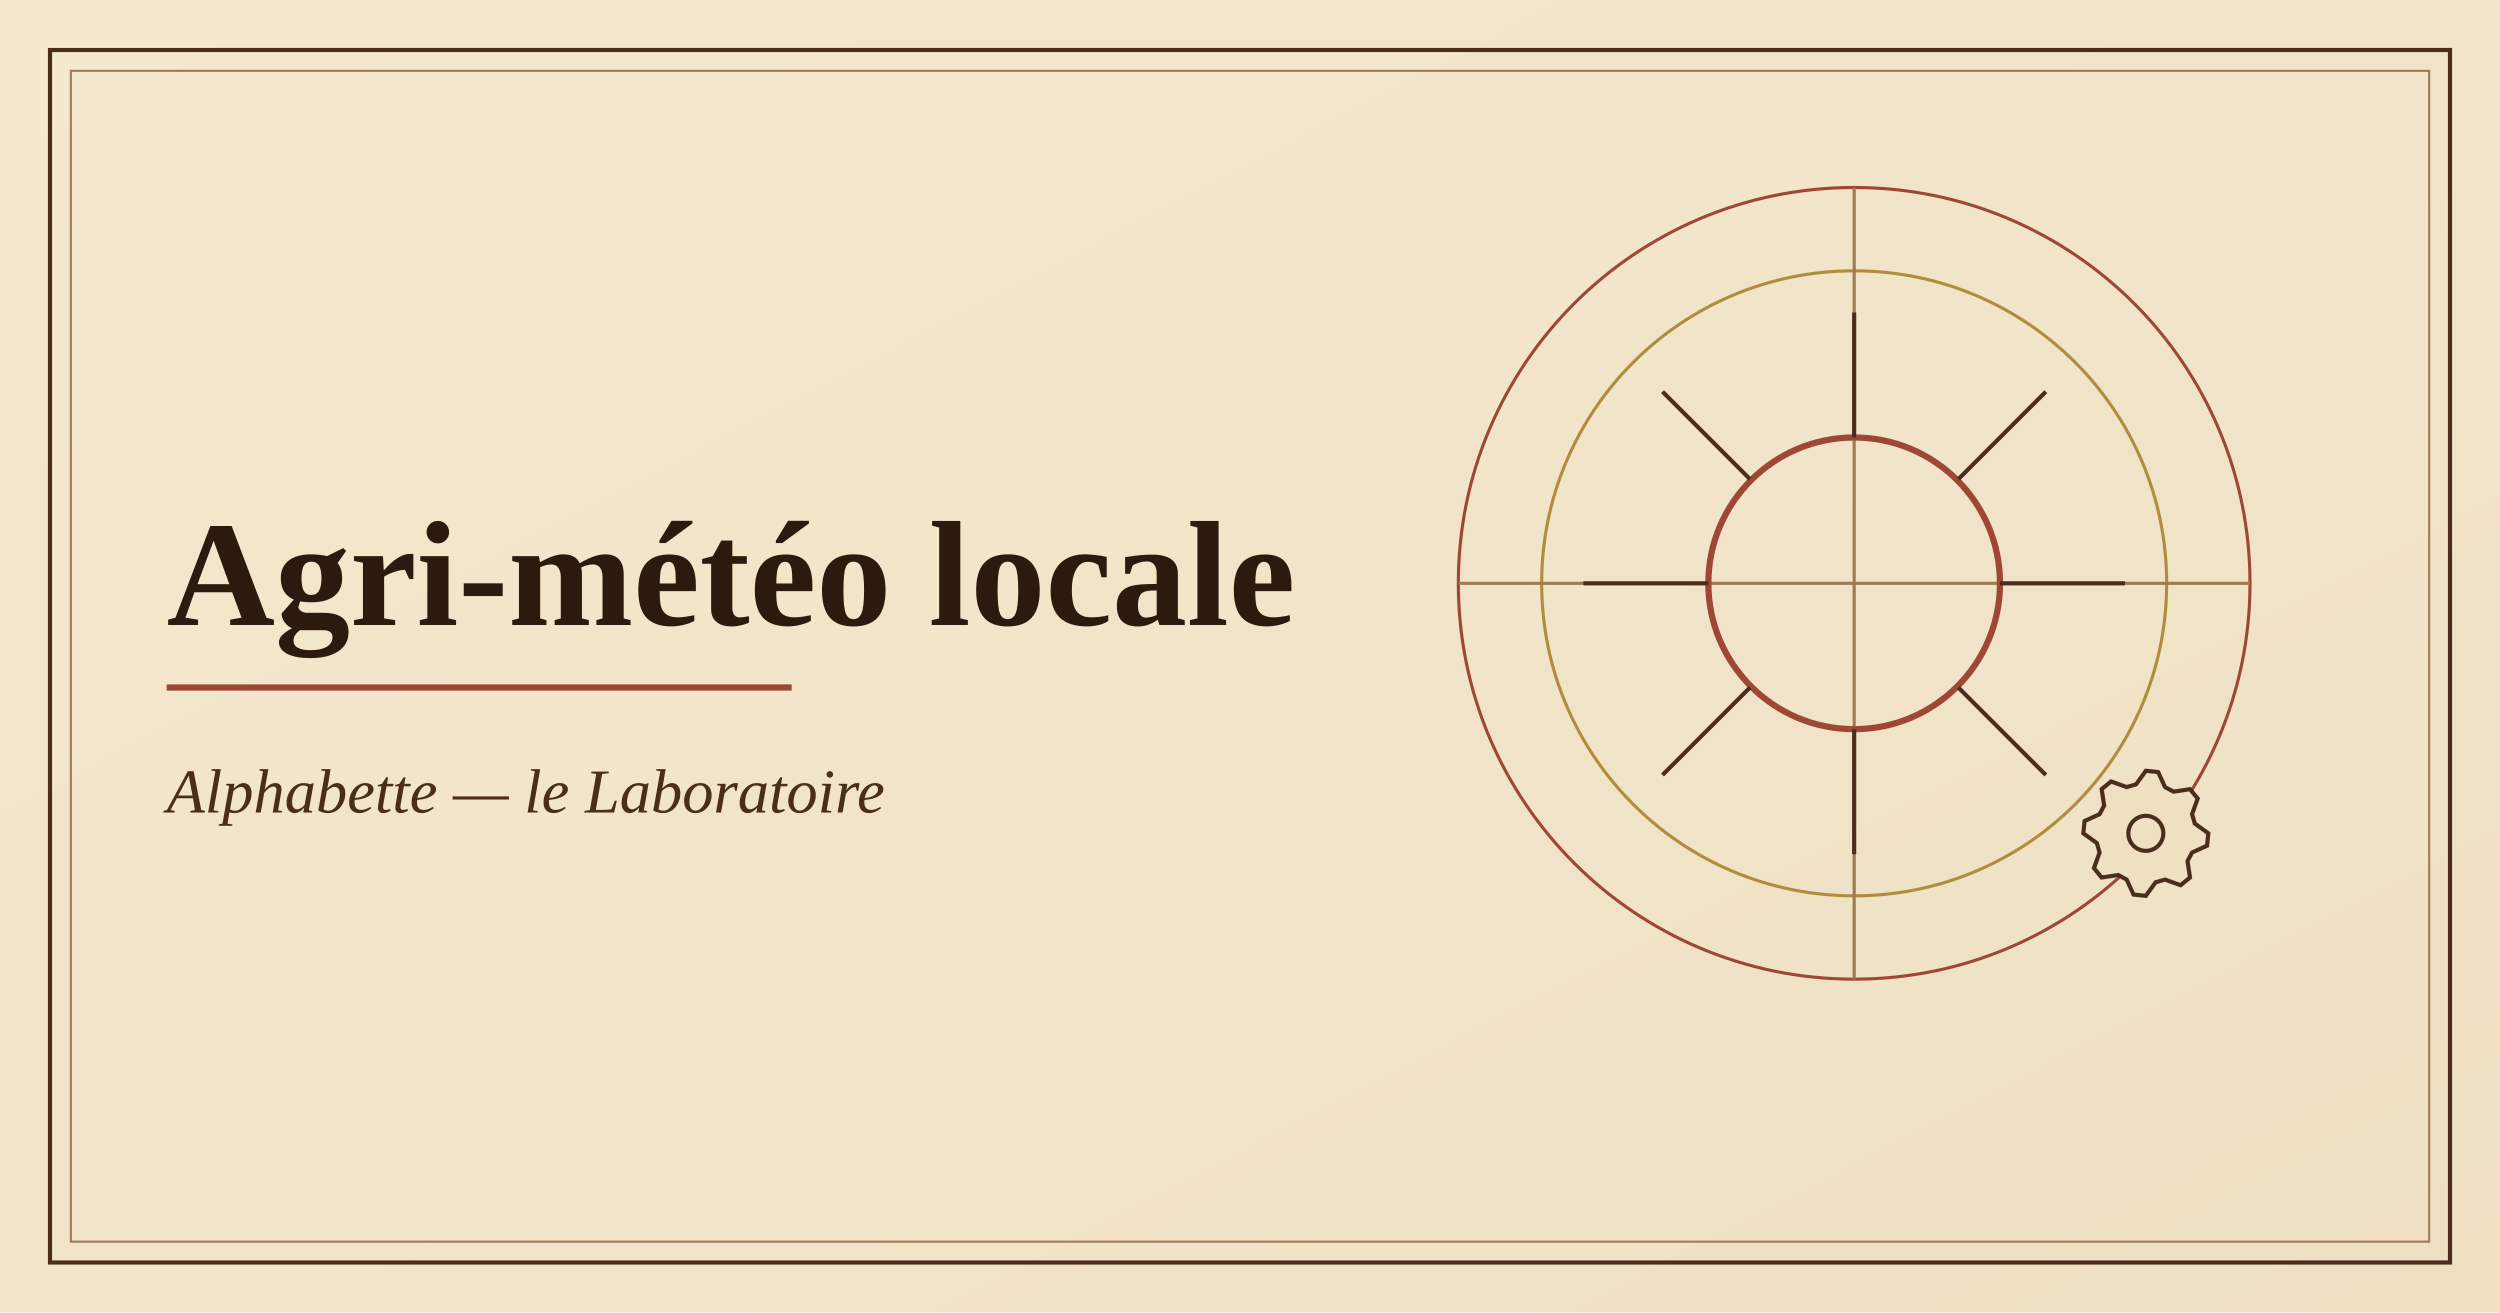
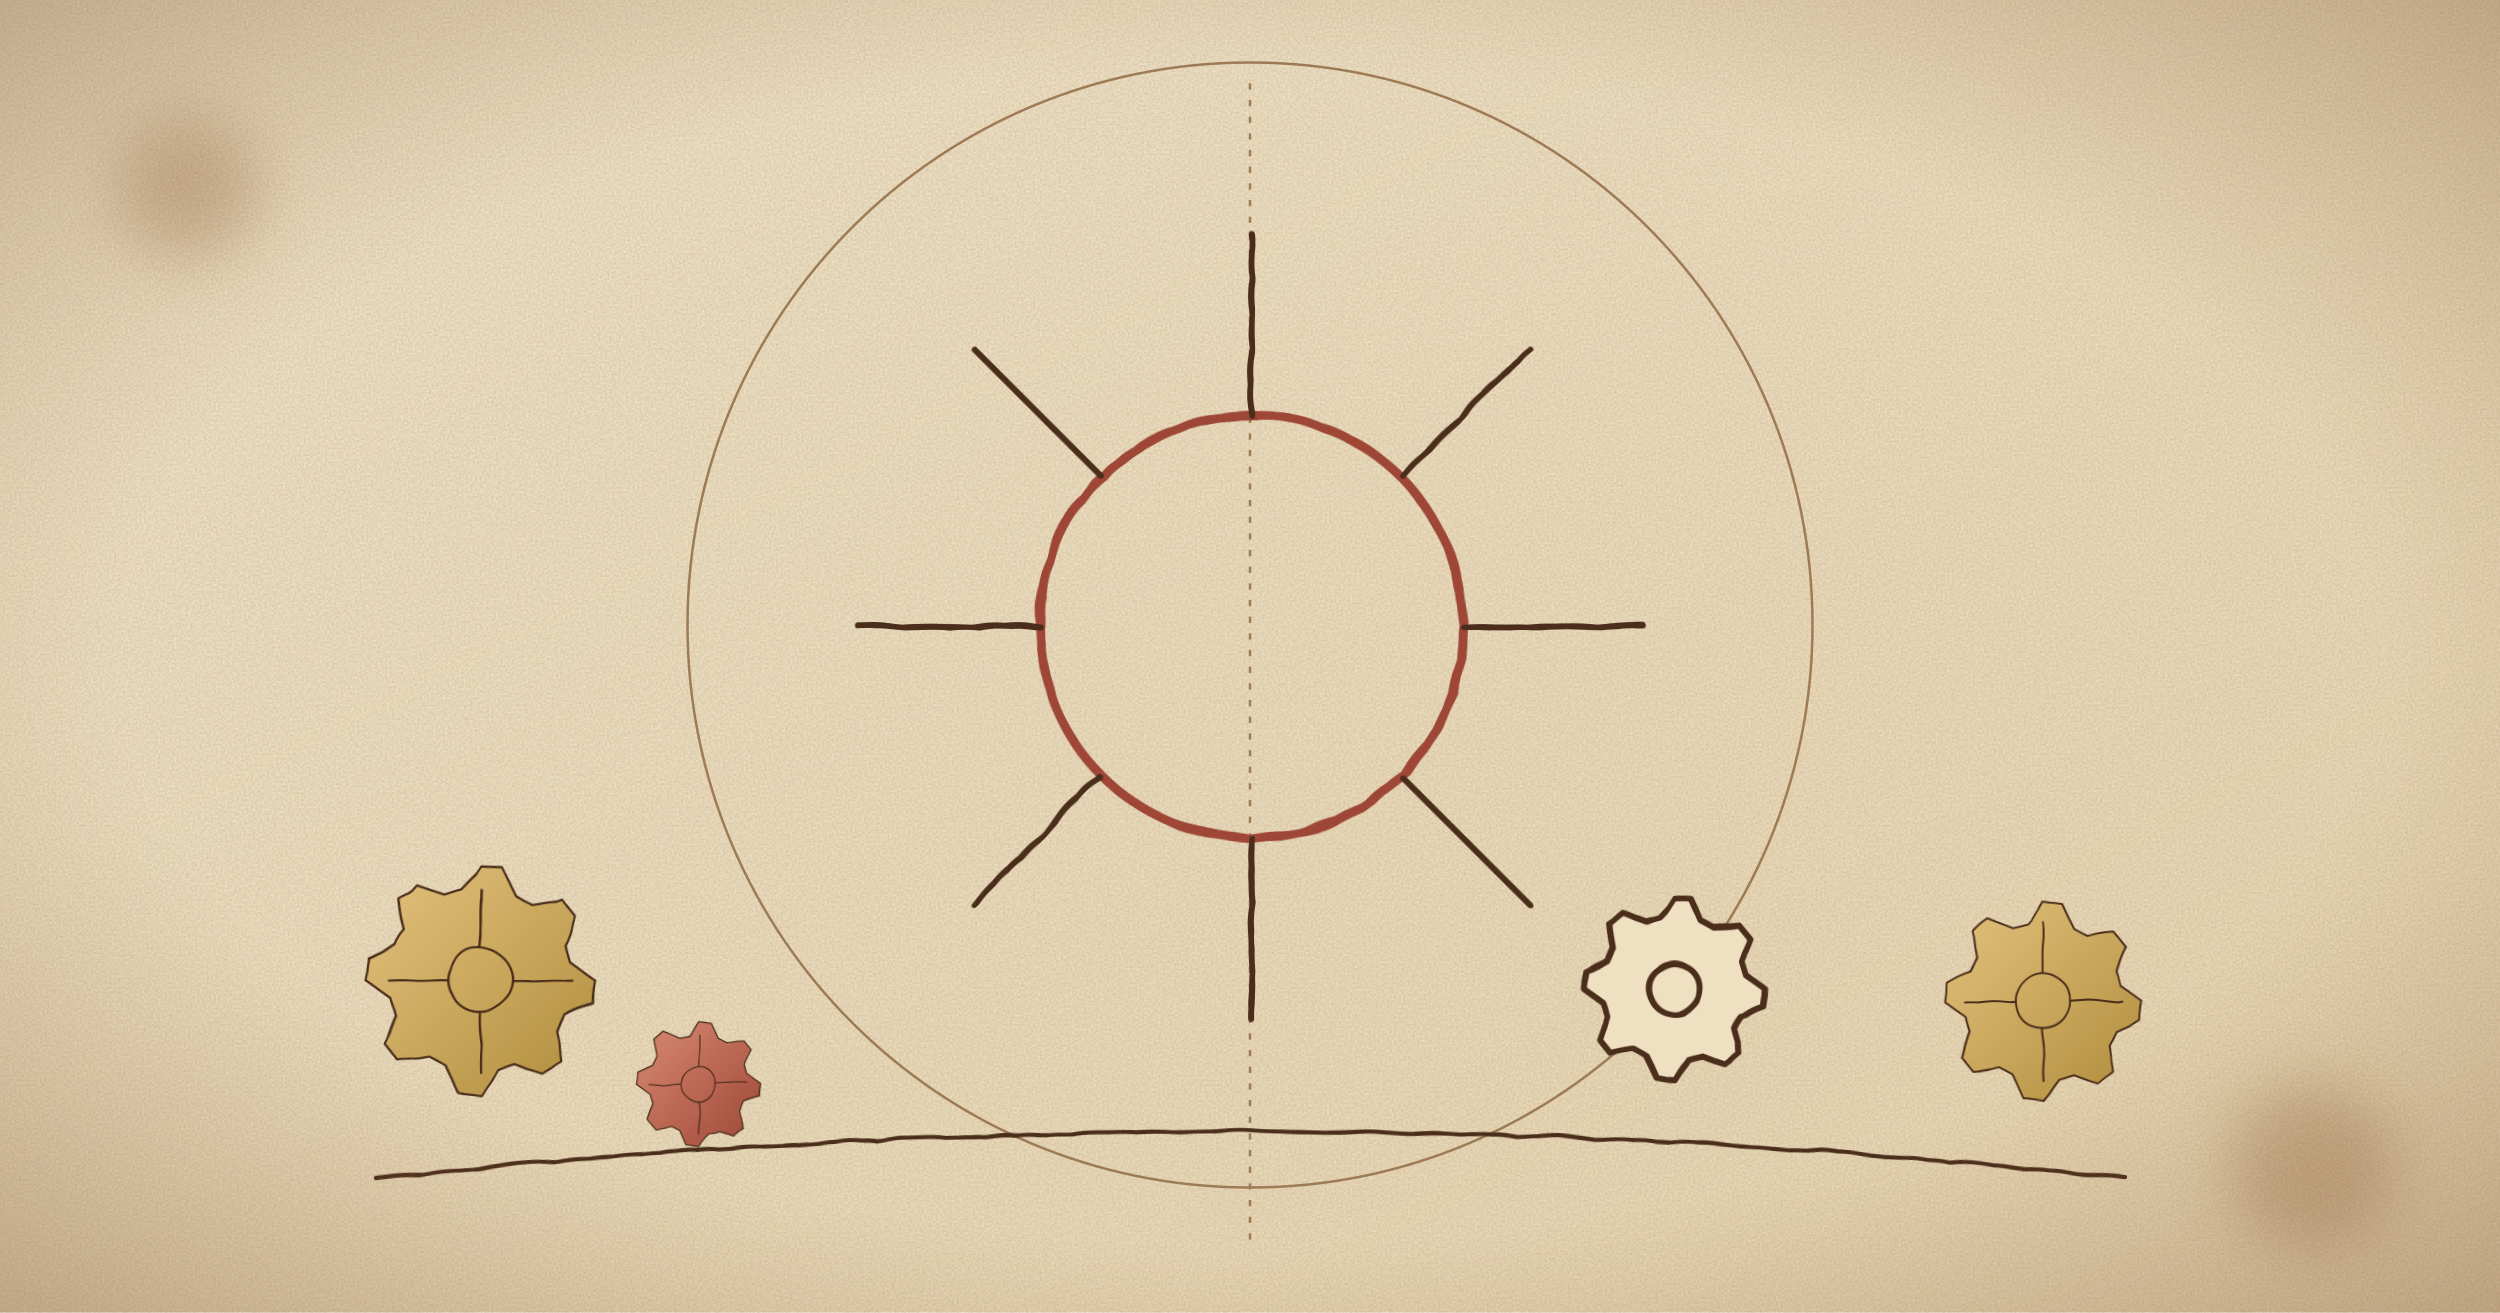
- <svg xmlns="http://www.w3.org/2000/svg" viewBox="0 0 1200 630" width="1200" height="630" role="img" aria-label="Illustration de l'application Agri-météo locale">
+ <svg xmlns="http://www.w3.org/2000/svg" viewBox="0 0 1200 630" width="1200" height="630" role="img" aria-label="Illustration de l'application Agri-météo locale : machine de Léonard de Vinci dessinée à l'encre sur parchemin">
  <defs>
    <linearGradient id="p" x1="0" y1="0" x2="1" y2="1">
-       <stop offset="0" stop-color="#f4e8cf" />
-       <stop offset="1" stop-color="#efe0c2" />
+       <stop offset="0" stop-color="#f6ebd3" />
+       <stop offset="1" stop-color="#ecdcba" />
    </linearGradient>
+     <radialGradient id="v" cx=".5" cy=".5" r=".75">
+       <stop offset=".6" stop-color="#8a5a2b" stop-opacity="0" />
+       <stop offset="1" stop-color="#6b4220" stop-opacity=".38" />
+     </radialGradient>
+     <radialGradient id="l" cx=".5" cy=".5" r=".5">
+       <stop offset="0" stop-color="#f2a35c" stop-opacity=".85" />
+       <stop offset="1" stop-color="#f2a35c" stop-opacity="0" />
+     </radialGradient>
+     <linearGradient id="w" x1="0" y1="0" x2="1" y2="1">
+       <stop offset="0" stop-color="#e3c27e" />
+       <stop offset="1" stop-color="#b08d3c" />
+     </linearGradient>
+     <linearGradient id="s" x1="0" y1="0" x2="1" y2="1">
+       <stop offset="0" stop-color="#d98a72" />
+       <stop offset="1" stop-color="#9e4736" />
+     </linearGradient>
+     <pattern id="h" width="7" height="7" patternUnits="userSpaceOnUse" patternTransform="rotate(40)">
+       <path d="M0 0v7" stroke="#4a2e1b" stroke-width="1.1" opacity=".55" />
+     </pattern>
+     <marker id="a" markerWidth="10" markerHeight="10" refX="8" refY="5" orient="auto">
+       <path d="M1 1 8 5 1 9" fill="none" stroke="#9e4736" stroke-width="1.6" />
+     </marker>
+     <filter id="r" x="-2%" y="-2%" width="104%" height="104%">
+       <feTurbulence baseFrequency=".03" numOctaves="2" seed="4" />
+       <feDisplacementMap in="SourceGraphic" scale="2.6" />
+     </filter>
+     <filter id="n">
+       <feTurbulence type="fractalNoise" baseFrequency=".9" numOctaves="2" seed="7" />
+       <feColorMatrix values="0 0 0 0 .35 0 0 0 0 .22 0 0 0 0 .1 0 0 0 .35 0" />
+     </filter>
+     <filter id="b">
+       <feGaussianBlur stdDeviation="14" />
+     </filter>
+     <g id="g">
+       <path d="M50 0L49 9.8L37 15.3L33.3 22.2L35.4 35.4L27.8 41.6L15.3 37L7.8 39.2L0 50L-9.8 49L-15.3 37L-22.2 33.3L-35.4 35.4L-41.6 27.8L-37 15.3L-39.2 7.8L-50 0L-49 -9.8L-37 -15.3L-33.3 -22.2L-35.4 -35.4L-27.8 -41.6L-15.3 -37L-7.8 -39.2L0 -50L9.8 -49L15.3 -37L22.2 -33.3L35.4 -35.4L41.6 -27.8L37 -15.3L39.2 -7.8z" />
+       <circle r="14" fill="none" />
+       <path d="M0-40V-14M0 40V14M-40 0H-14M40 0H14" fill="none" />
+     </g>
  </defs>
  <rect width="1200" height="630" fill="url(#p)" />
-   <rect x="24" y="24" width="1152" height="582" fill="none" stroke="#4a2e1b" stroke-width="2" />
-   <rect x="34" y="34" width="1132" height="562" fill="none" stroke="#9c7b55" stroke-width="1" />
-   <g fill="none" stroke="#9e4736" stroke-width="1.5">
-     <circle cx="890" cy="280" r="190" />
-     <circle cx="890" cy="280" r="150" stroke="#b08d3c" />
-     <path d="M700 280h380M890 90v380" stroke="#9c7b55" />
+   <rect width="1200" height="630" filter="url(#n)" />
+   <g fill="none" stroke="#9c7b55" stroke-width="1.2">
+     <circle cx="600" cy="300" r="270" />
+     <path d="M600 40v560" stroke-dasharray="3 5" />
  </g>
-   <circle cx="890" cy="280" r="70" fill="none" stroke="#9e4736" stroke-width="3" />
-   <path d="M890 150v60M890 350v60M760 280h60M960 280h60M798 188l42 42M940 330l42 42M982 188l-42 42M840 330l-42 42" stroke="#4a2e1b" stroke-width="2" />
-   <path d="M1030 370L1035.9 370.6L1039.2 377.8L1043.3 380L1051.2 378.8L1054.9 383.3L1052.2 390.8L1053.5 395.3L1060 400L1059.4 405.9L1052.2 409.2L1050 413.3L1051.2 421.2L1046.7 424.9L1039.2 422.2L1034.7 423.5L1030 430L1024.1 429.4L1020.8 422.2L1016.7 420L1008.8 421.2L1005.1 416.7L1007.8 409.2L1006.5 404.7L1000 400L1000.6 394.1L1007.8 390.8L1010 386.7L1008.8 378.8L1013.3 375.1L1020.8 377.8L1025.3 376.5z" fill="#efe0c2" stroke="#4a2e1b" stroke-width="2" />
-   <circle cx="1030" cy="400" r="8.4" fill="none" stroke="#4a2e1b" stroke-width="2" />
-   <text x="80" y="300" font-family="Georgia,'Times New Roman',serif" font-size="72" font-weight="700" fill="#2c1a0e">Agri-météo locale</text>
-   <path d="M80 330h300" stroke="#9e4736" stroke-width="3" />
-   <text x="80" y="390" font-family="Georgia,'Times New Roman',serif" font-size="30" font-style="italic" fill="#4a2e1b">Alphabette — le Laboratoire</text>
+   <g fill="#7a4a1d" opacity=".25" filter="url(#b)">
+     <circle cx="90" cy="90" r="34" />
+     <circle cx="1110" cy="560" r="40" />
+   </g>
+   <g filter="url(#r)" stroke-linejoin="round" stroke-linecap="round" stroke="#4a2e1b">
+     <g transform="translate(600 300) scale(1.45) translate(-890 -280)">
+       <circle cx="890" cy="280" r="70" fill="none" stroke="#9e4736" stroke-width="3" />
+       <path d="M890 150v60M890 350v60M760 280h60M960 280h60M798 188l42 42M940 330l42 42M982 188l-42 42M840 330l-42 42" stroke="#4a2e1b" stroke-width="2" />
+       <path d="M1030 370L1035.9 370.6L1039.2 377.8L1043.3 380L1051.2 378.8L1054.9 383.3L1052.2 390.8L1053.5 395.3L1060 400L1059.4 405.9L1052.2 409.2L1050 413.3L1051.2 421.2L1046.7 424.9L1039.2 422.2L1034.7 423.5L1030 430L1024.1 429.4L1020.8 422.2L1016.7 420L1008.8 421.2L1005.1 416.7L1007.8 409.2L1006.5 404.7L1000 400L1000.6 394.1L1007.8 390.8L1010 386.7L1008.8 378.8L1013.3 375.1L1020.8 377.8L1025.3 376.5z" fill="#efe0c2" stroke="#4a2e1b" stroke-width="2" />
+       <circle cx="1030" cy="400" r="8.4" fill="none" stroke="#4a2e1b" stroke-width="2" />
+     </g>
+     <use href="#g" transform="translate(230 470) scale(1.1)" fill="url(#w)" />
+     <use href="#g" transform="translate(335 520) scale(0.6)" fill="url(#s)" />
+     <use href="#g" transform="translate(980 480) scale(0.95)" fill="url(#w)" />
+     <path d="M180 565Q600 520 1020 565" fill="none" stroke="#4a2e1b" stroke-width="2" />
+   </g>
+   <rect width="1200" height="630" fill="url(#v)" />
</svg>
